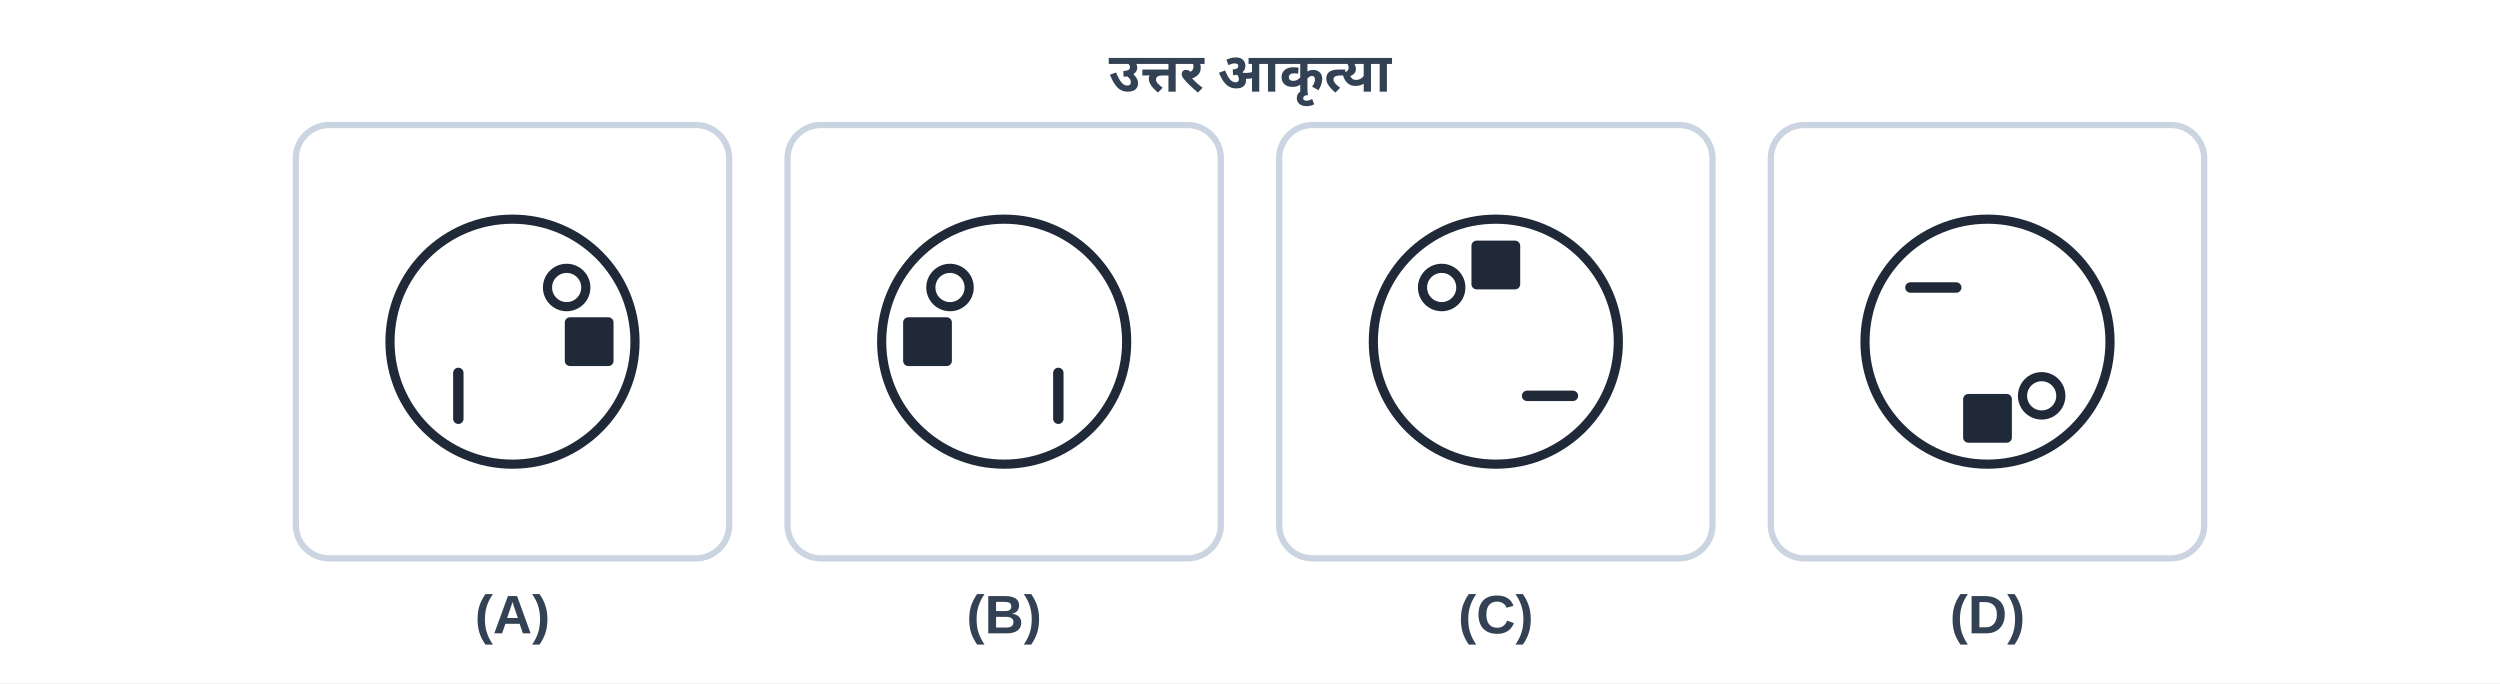
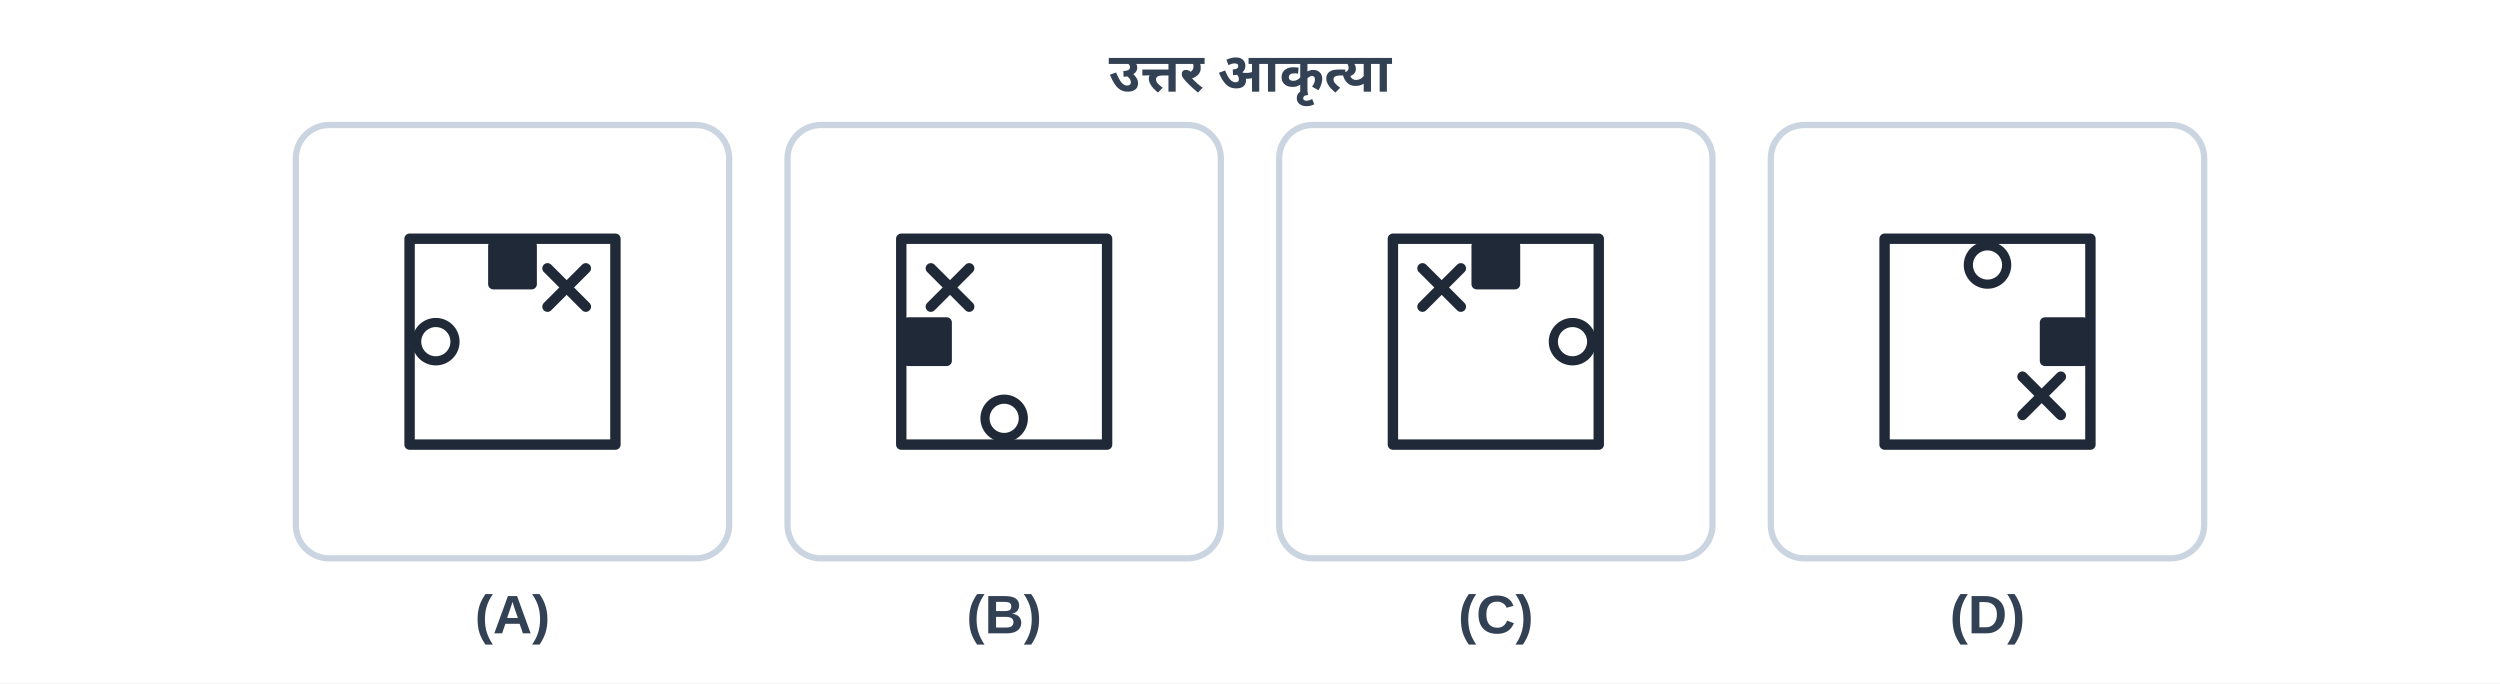
<svg xmlns="http://www.w3.org/2000/svg" viewBox="0 0 600 164" width="600" height="164">
  <rect width="600" height="164" fill="#ffffff" />
  <text x="300" y="22" font-family="Arial, Nirmala UI, Noto Sans Devanagari, Mangal, sans-serif" font-size="13" font-weight="700" fill="#334155" text-anchor="middle">उत्तर आकृत्या</text>
  <rect x="71" y="30" width="104" height="104" rx="8" fill="#fff" stroke="#cbd5e1" stroke-width="1.5" />
-   <circle cx="123" cy="82" r="29.4" fill="none" stroke="#1f2937" stroke-width="2.2" />
-   <polygon points="136.8,86.6 136.8,77.4 146,77.4 146,86.6" fill="#1f2937" stroke="#1f2937" stroke-width="2.5" stroke-linejoin="round" stroke-linecap="round" />
-   <polyline points="110,100.5 110,89.5" fill="none" stroke="#1f2937" stroke-width="2.5" stroke-linejoin="round" stroke-linecap="round" />
-   <circle cx="136" cy="69" r="4.6" fill="none" stroke="#1f2937" stroke-width="2.2" />
+   <polygon points="98.3,57.3 147.7,57.3 147.7,106.7 98.3,106.7" fill="none" stroke="#1f2937" stroke-width="2.5" stroke-linejoin="round" stroke-linecap="round" />
+   <polyline points="131.4,73.6 140.6,64.4" fill="none" stroke="#1f2937" stroke-width="2.5" stroke-linejoin="round" stroke-linecap="round" />
+   <polyline points="140.6,73.6 131.4,64.4" fill="none" stroke="#1f2937" stroke-width="2.5" stroke-linejoin="round" stroke-linecap="round" />
+   <polygon points="118.4,68.2 118.4,59 127.6,59 127.6,68.2" fill="#1f2937" stroke="#1f2937" stroke-width="2.5" stroke-linejoin="round" stroke-linecap="round" />
+   <circle cx="104.6" cy="82" r="4.6" fill="none" stroke="#1f2937" stroke-width="2.2" />
  <text x="123" y="152" font-family="Arial, Nirmala UI, Noto Sans Devanagari, Mangal, sans-serif" font-size="13" font-weight="600" fill="#334155" text-anchor="middle">(A)</text>
  <rect x="189" y="30" width="104" height="104" rx="8" fill="#fff" stroke="#cbd5e1" stroke-width="1.5" />
-   <circle cx="241" cy="82" r="29.4" fill="none" stroke="#1f2937" stroke-width="2.2" />
-   <polygon points="227.2,86.6 227.2,77.4 218,77.4 218,86.6" fill="#1f2937" stroke="#1f2937" stroke-width="2.5" stroke-linejoin="round" stroke-linecap="round" />
-   <polyline points="254,100.5 254,89.5" fill="none" stroke="#1f2937" stroke-width="2.5" stroke-linejoin="round" stroke-linecap="round" />
-   <circle cx="228" cy="69" r="4.6" fill="none" stroke="#1f2937" stroke-width="2.2" />
+   <polygon points="216.3,106.7 216.3,57.3 265.7,57.3 265.7,106.7" fill="none" stroke="#1f2937" stroke-width="2.5" stroke-linejoin="round" stroke-linecap="round" />
+   <polyline points="232.6,73.6 223.4,64.4" fill="none" stroke="#1f2937" stroke-width="2.5" stroke-linejoin="round" stroke-linecap="round" />
+   <polyline points="232.6,64.4 223.4,73.6" fill="none" stroke="#1f2937" stroke-width="2.5" stroke-linejoin="round" stroke-linecap="round" />
+   <polygon points="227.2,86.6 218,86.6 218,77.4 227.2,77.4" fill="#1f2937" stroke="#1f2937" stroke-width="2.5" stroke-linejoin="round" stroke-linecap="round" />
+   <circle cx="241" cy="100.4" r="4.6" fill="none" stroke="#1f2937" stroke-width="2.2" />
  <text x="241" y="152" font-family="Arial, Nirmala UI, Noto Sans Devanagari, Mangal, sans-serif" font-size="13" font-weight="600" fill="#334155" text-anchor="middle">(B)</text>
  <rect x="307" y="30" width="104" height="104" rx="8" fill="#fff" stroke="#cbd5e1" stroke-width="1.5" />
-   <circle cx="359" cy="82" r="29.4" fill="none" stroke="#1f2937" stroke-width="2.2" />
-   <polygon points="363.6,68.2 354.4,68.2 354.4,59 363.6,59" fill="#1f2937" stroke="#1f2937" stroke-width="2.5" stroke-linejoin="round" stroke-linecap="round" />
-   <polyline points="377.5,95 366.5,95" fill="none" stroke="#1f2937" stroke-width="2.5" stroke-linejoin="round" stroke-linecap="round" />
-   <circle cx="346" cy="69" r="4.6" fill="none" stroke="#1f2937" stroke-width="2.2" />
+   <polygon points="383.7,57.3 334.3,57.3 334.3,106.7 383.7,106.7" fill="none" stroke="#1f2937" stroke-width="2.5" stroke-linejoin="round" stroke-linecap="round" />
+   <polyline points="350.6,73.6 341.4,64.4" fill="none" stroke="#1f2937" stroke-width="2.5" stroke-linejoin="round" stroke-linecap="round" />
+   <polyline points="341.4,73.6 350.6,64.4" fill="none" stroke="#1f2937" stroke-width="2.5" stroke-linejoin="round" stroke-linecap="round" />
+   <polygon points="363.6,68.2 363.6,59 354.4,59 354.4,68.2" fill="#1f2937" stroke="#1f2937" stroke-width="2.5" stroke-linejoin="round" stroke-linecap="round" />
+   <circle cx="377.4" cy="82" r="4.6" fill="none" stroke="#1f2937" stroke-width="2.2" />
  <text x="359" y="152" font-family="Arial, Nirmala UI, Noto Sans Devanagari, Mangal, sans-serif" font-size="13" font-weight="600" fill="#334155" text-anchor="middle">(C)</text>
  <rect x="425" y="30" width="104" height="104" rx="8" fill="#fff" stroke="#cbd5e1" stroke-width="1.5" />
-   <circle cx="477" cy="82" r="29.4" fill="none" stroke="#1f2937" stroke-width="2.2" />
-   <polygon points="472.4,95.8 481.6,95.8 481.6,105 472.4,105" fill="#1f2937" stroke="#1f2937" stroke-width="2.5" stroke-linejoin="round" stroke-linecap="round" />
-   <polyline points="458.5,69 469.5,69" fill="none" stroke="#1f2937" stroke-width="2.5" stroke-linejoin="round" stroke-linecap="round" />
-   <circle cx="490" cy="95" r="4.6" fill="none" stroke="#1f2937" stroke-width="2.2" />
+   <polygon points="501.7,57.3 501.7,106.7 452.3,106.7 452.3,57.3" fill="none" stroke="#1f2937" stroke-width="2.5" stroke-linejoin="round" stroke-linecap="round" />
+   <polyline points="485.4,90.4 494.6,99.6" fill="none" stroke="#1f2937" stroke-width="2.5" stroke-linejoin="round" stroke-linecap="round" />
+   <polyline points="485.4,99.6 494.6,90.4" fill="none" stroke="#1f2937" stroke-width="2.5" stroke-linejoin="round" stroke-linecap="round" />
+   <polygon points="490.8,77.4 500,77.4 500,86.6 490.8,86.6" fill="#1f2937" stroke="#1f2937" stroke-width="2.5" stroke-linejoin="round" stroke-linecap="round" />
+   <circle cx="477" cy="63.6" r="4.6" fill="none" stroke="#1f2937" stroke-width="2.2" />
  <text x="477" y="152" font-family="Arial, Nirmala UI, Noto Sans Devanagari, Mangal, sans-serif" font-size="13" font-weight="600" fill="#334155" text-anchor="middle">(D)</text>
</svg>
